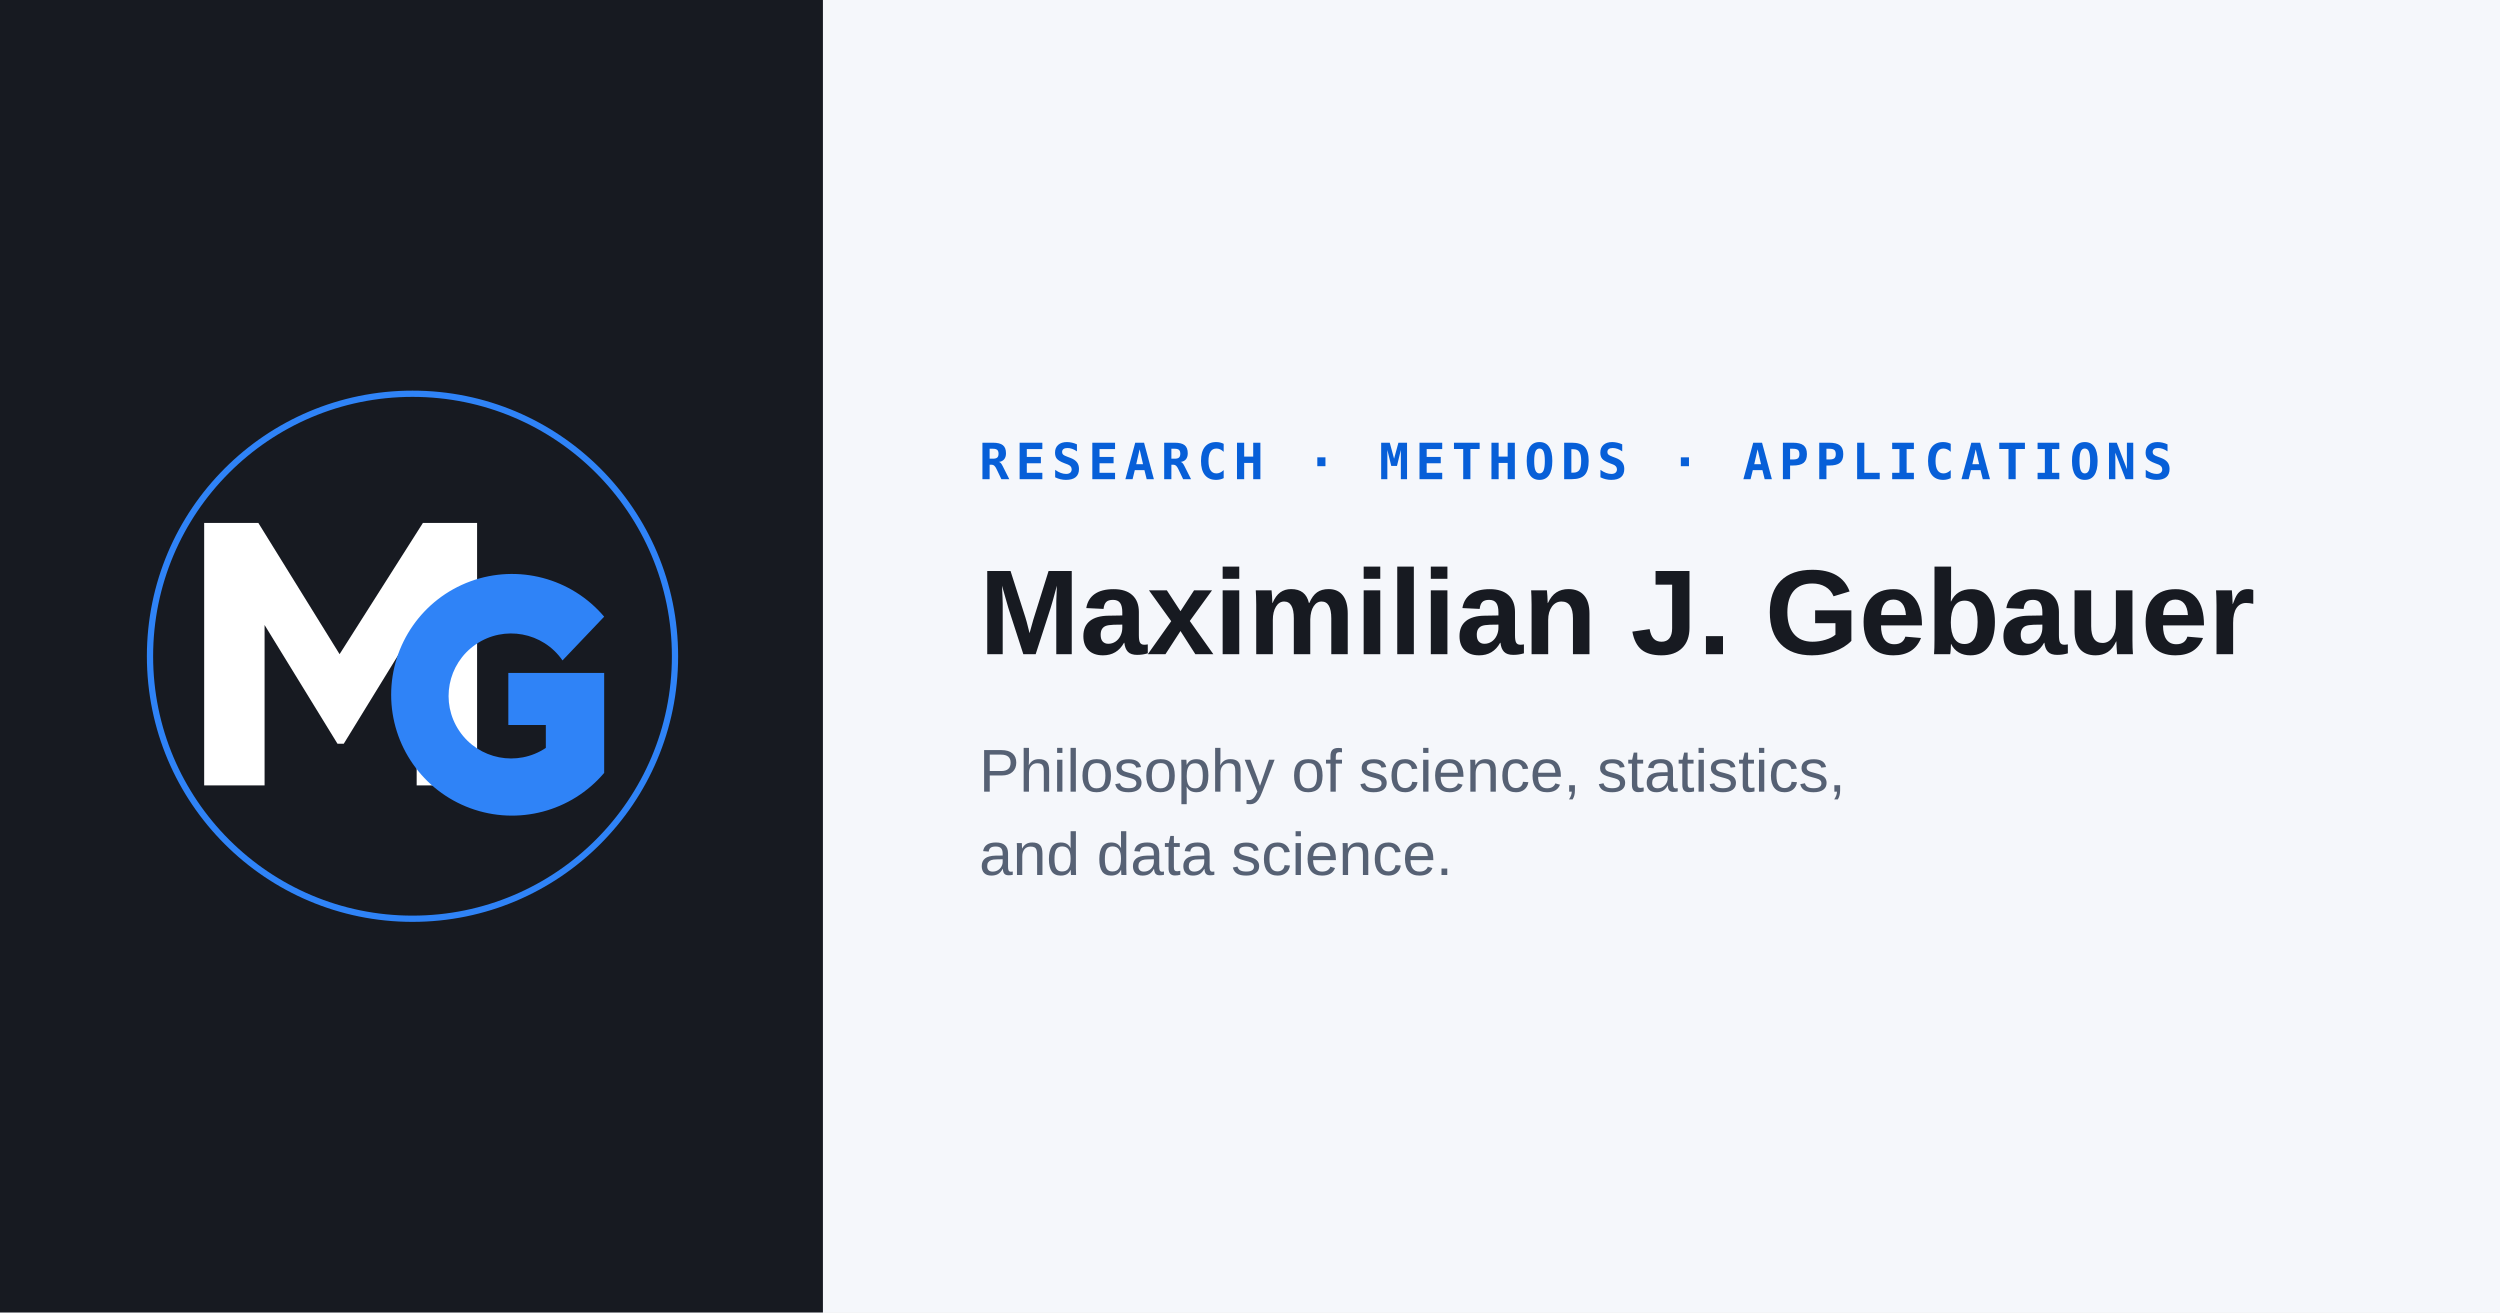
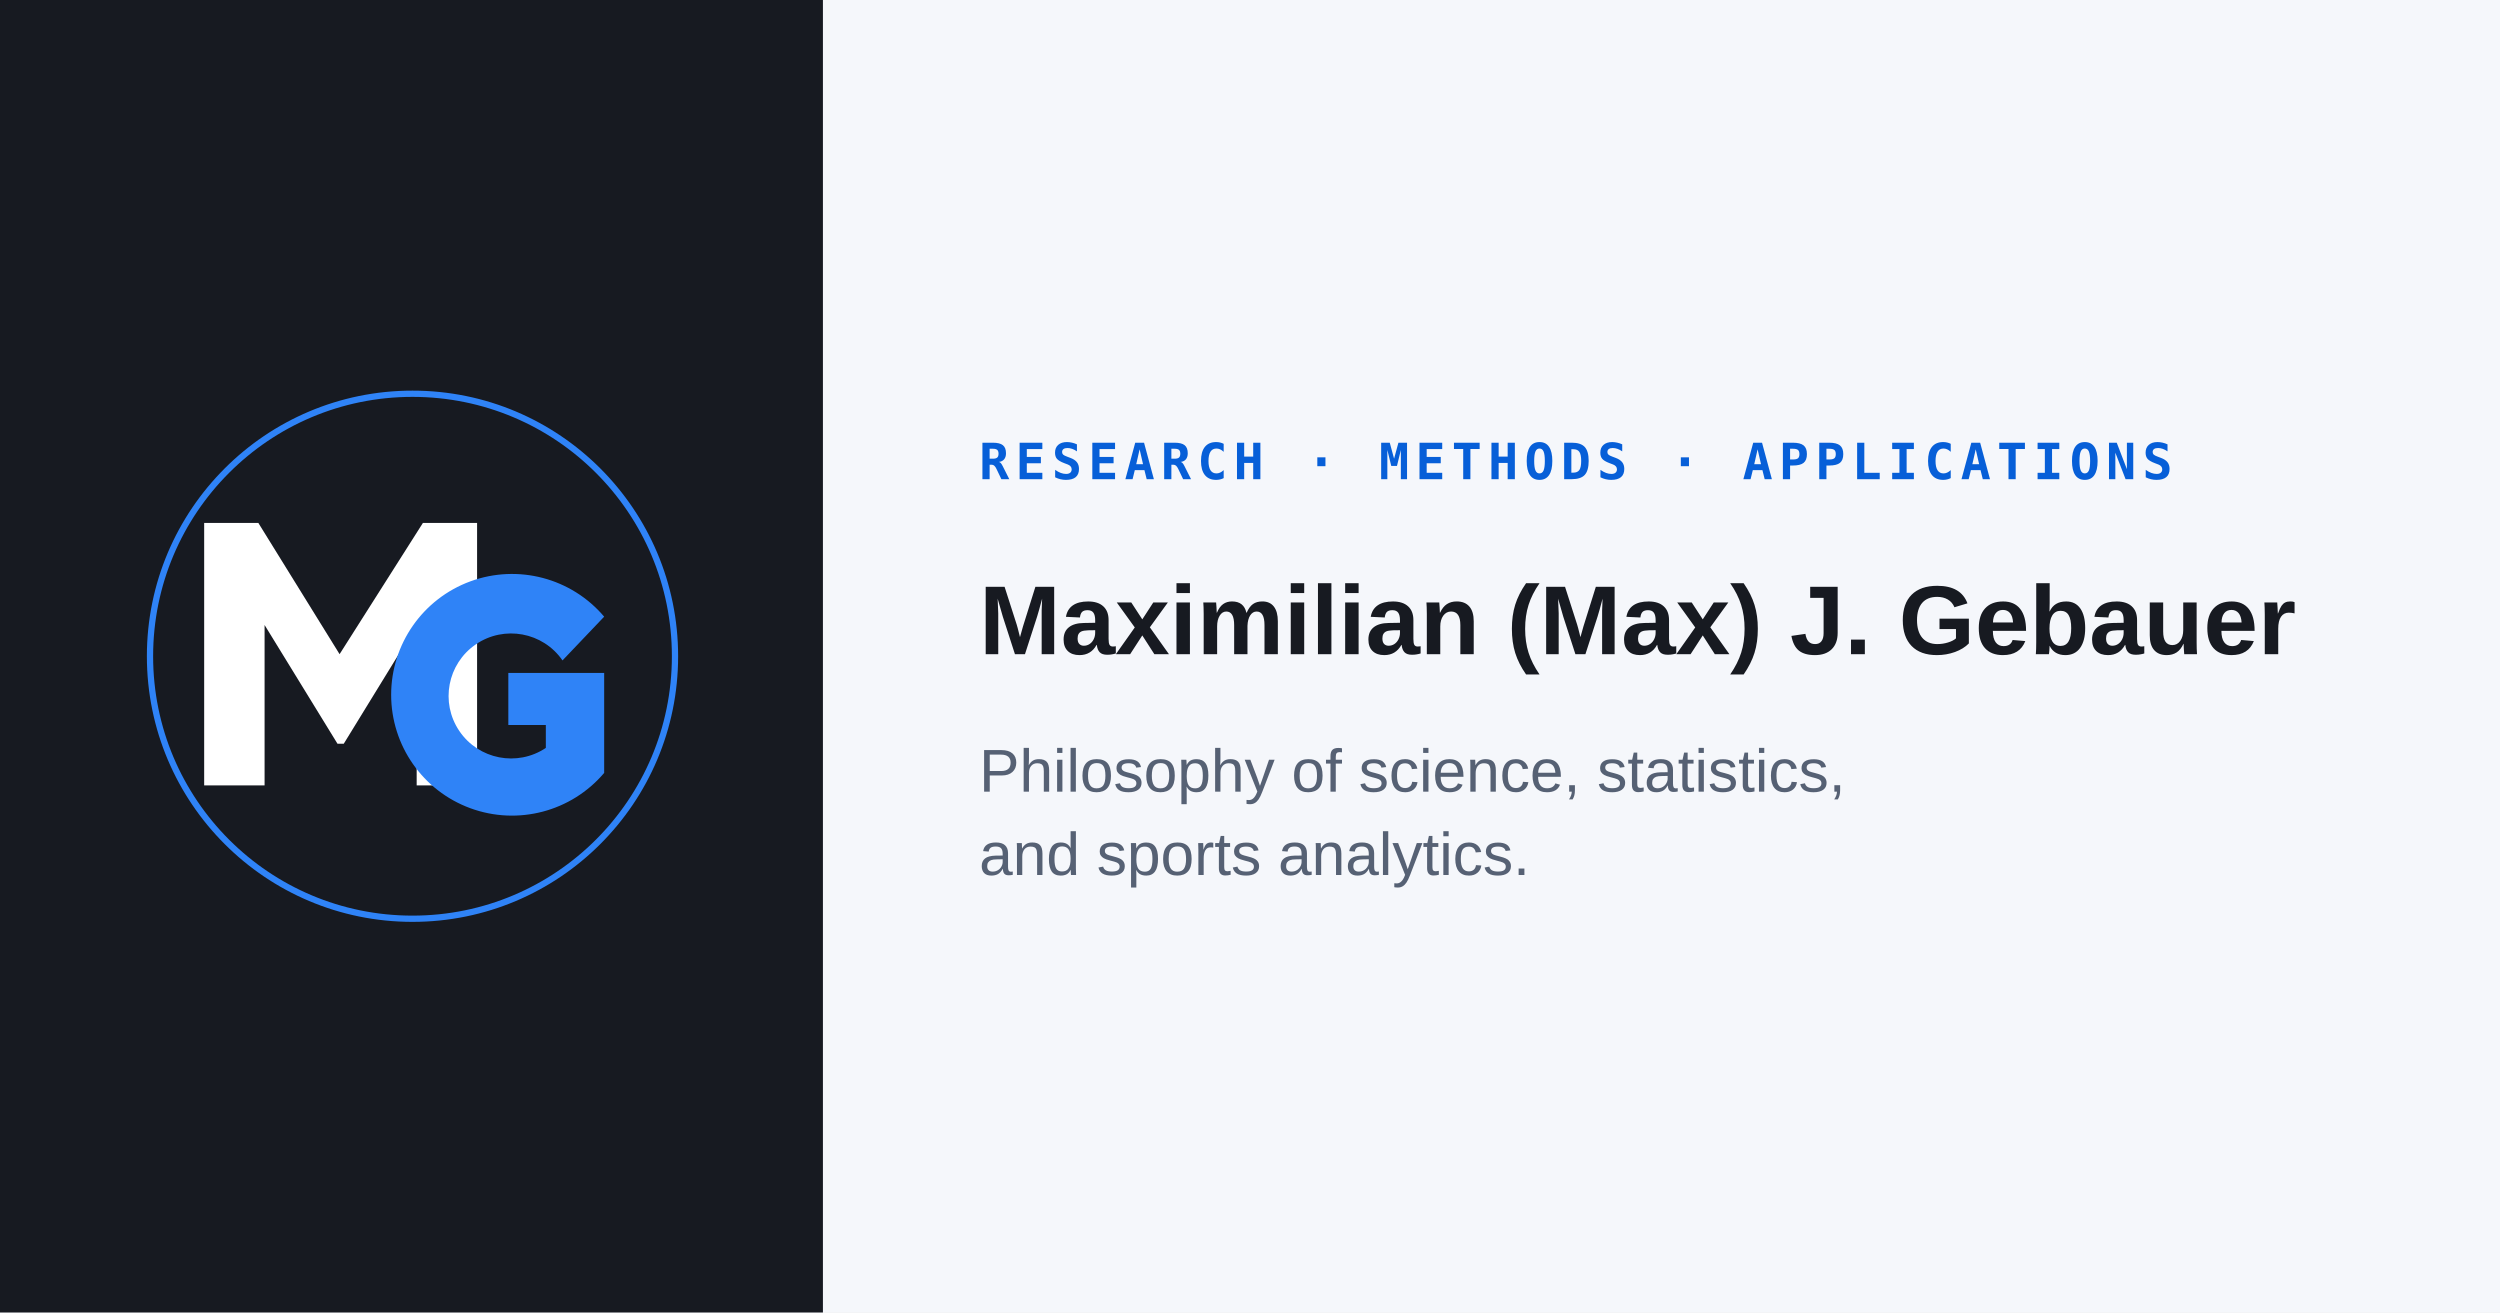
<svg xmlns="http://www.w3.org/2000/svg" width="1200" height="630" viewBox="0 0 1200 630" role="img" aria-labelledby="t d">
  <rect width="1200" height="630" fill="#f5f7fb" />
  <path d="M0 0h395v630H0z" fill="#171a21" />
  <circle cx="198" cy="315" r="126" fill="none" stroke="#2f83f7" stroke-width="3" />
  <path d="M98 377V251h26l39 63 40-63h26v126h-29v-77l-35 57h-3l-35-57v77H98Z" fill="#fff" />
  <path d="M290 296a58 58 0 1 0 0 75v-48h-46v25h18v11a30 30 0 1 1 8-42l20-21Z" fill="#2f83f7" />
  <text x="470" y="230" fill="#075fd8" font-family="monospace" font-size="24" font-weight="700" letter-spacing="3">RESEARCH · METHODS · APPLICATIONS</text>
-   <text x="470" y="314" fill="#171a21" font-family="Arial, sans-serif" font-size="58" font-weight="700">Maximilian J. Gebauer</text>
+   <text x="470" y="314" fill="#171a21" font-family="Arial, sans-serif" font-size="47" font-weight="700">Maximilian (Max) J. Gebauer</text>
  <text x="470" y="380" fill="#566174" font-family="Arial, sans-serif" font-size="29">Philosophy of science, statistics,</text>
-   <text x="470" y="420" fill="#566174" font-family="Arial, sans-serif" font-size="29">and data science.</text>
+   <text x="470" y="420" fill="#566174" font-family="Arial, sans-serif" font-size="29">and sports analytics.</text>
</svg>
